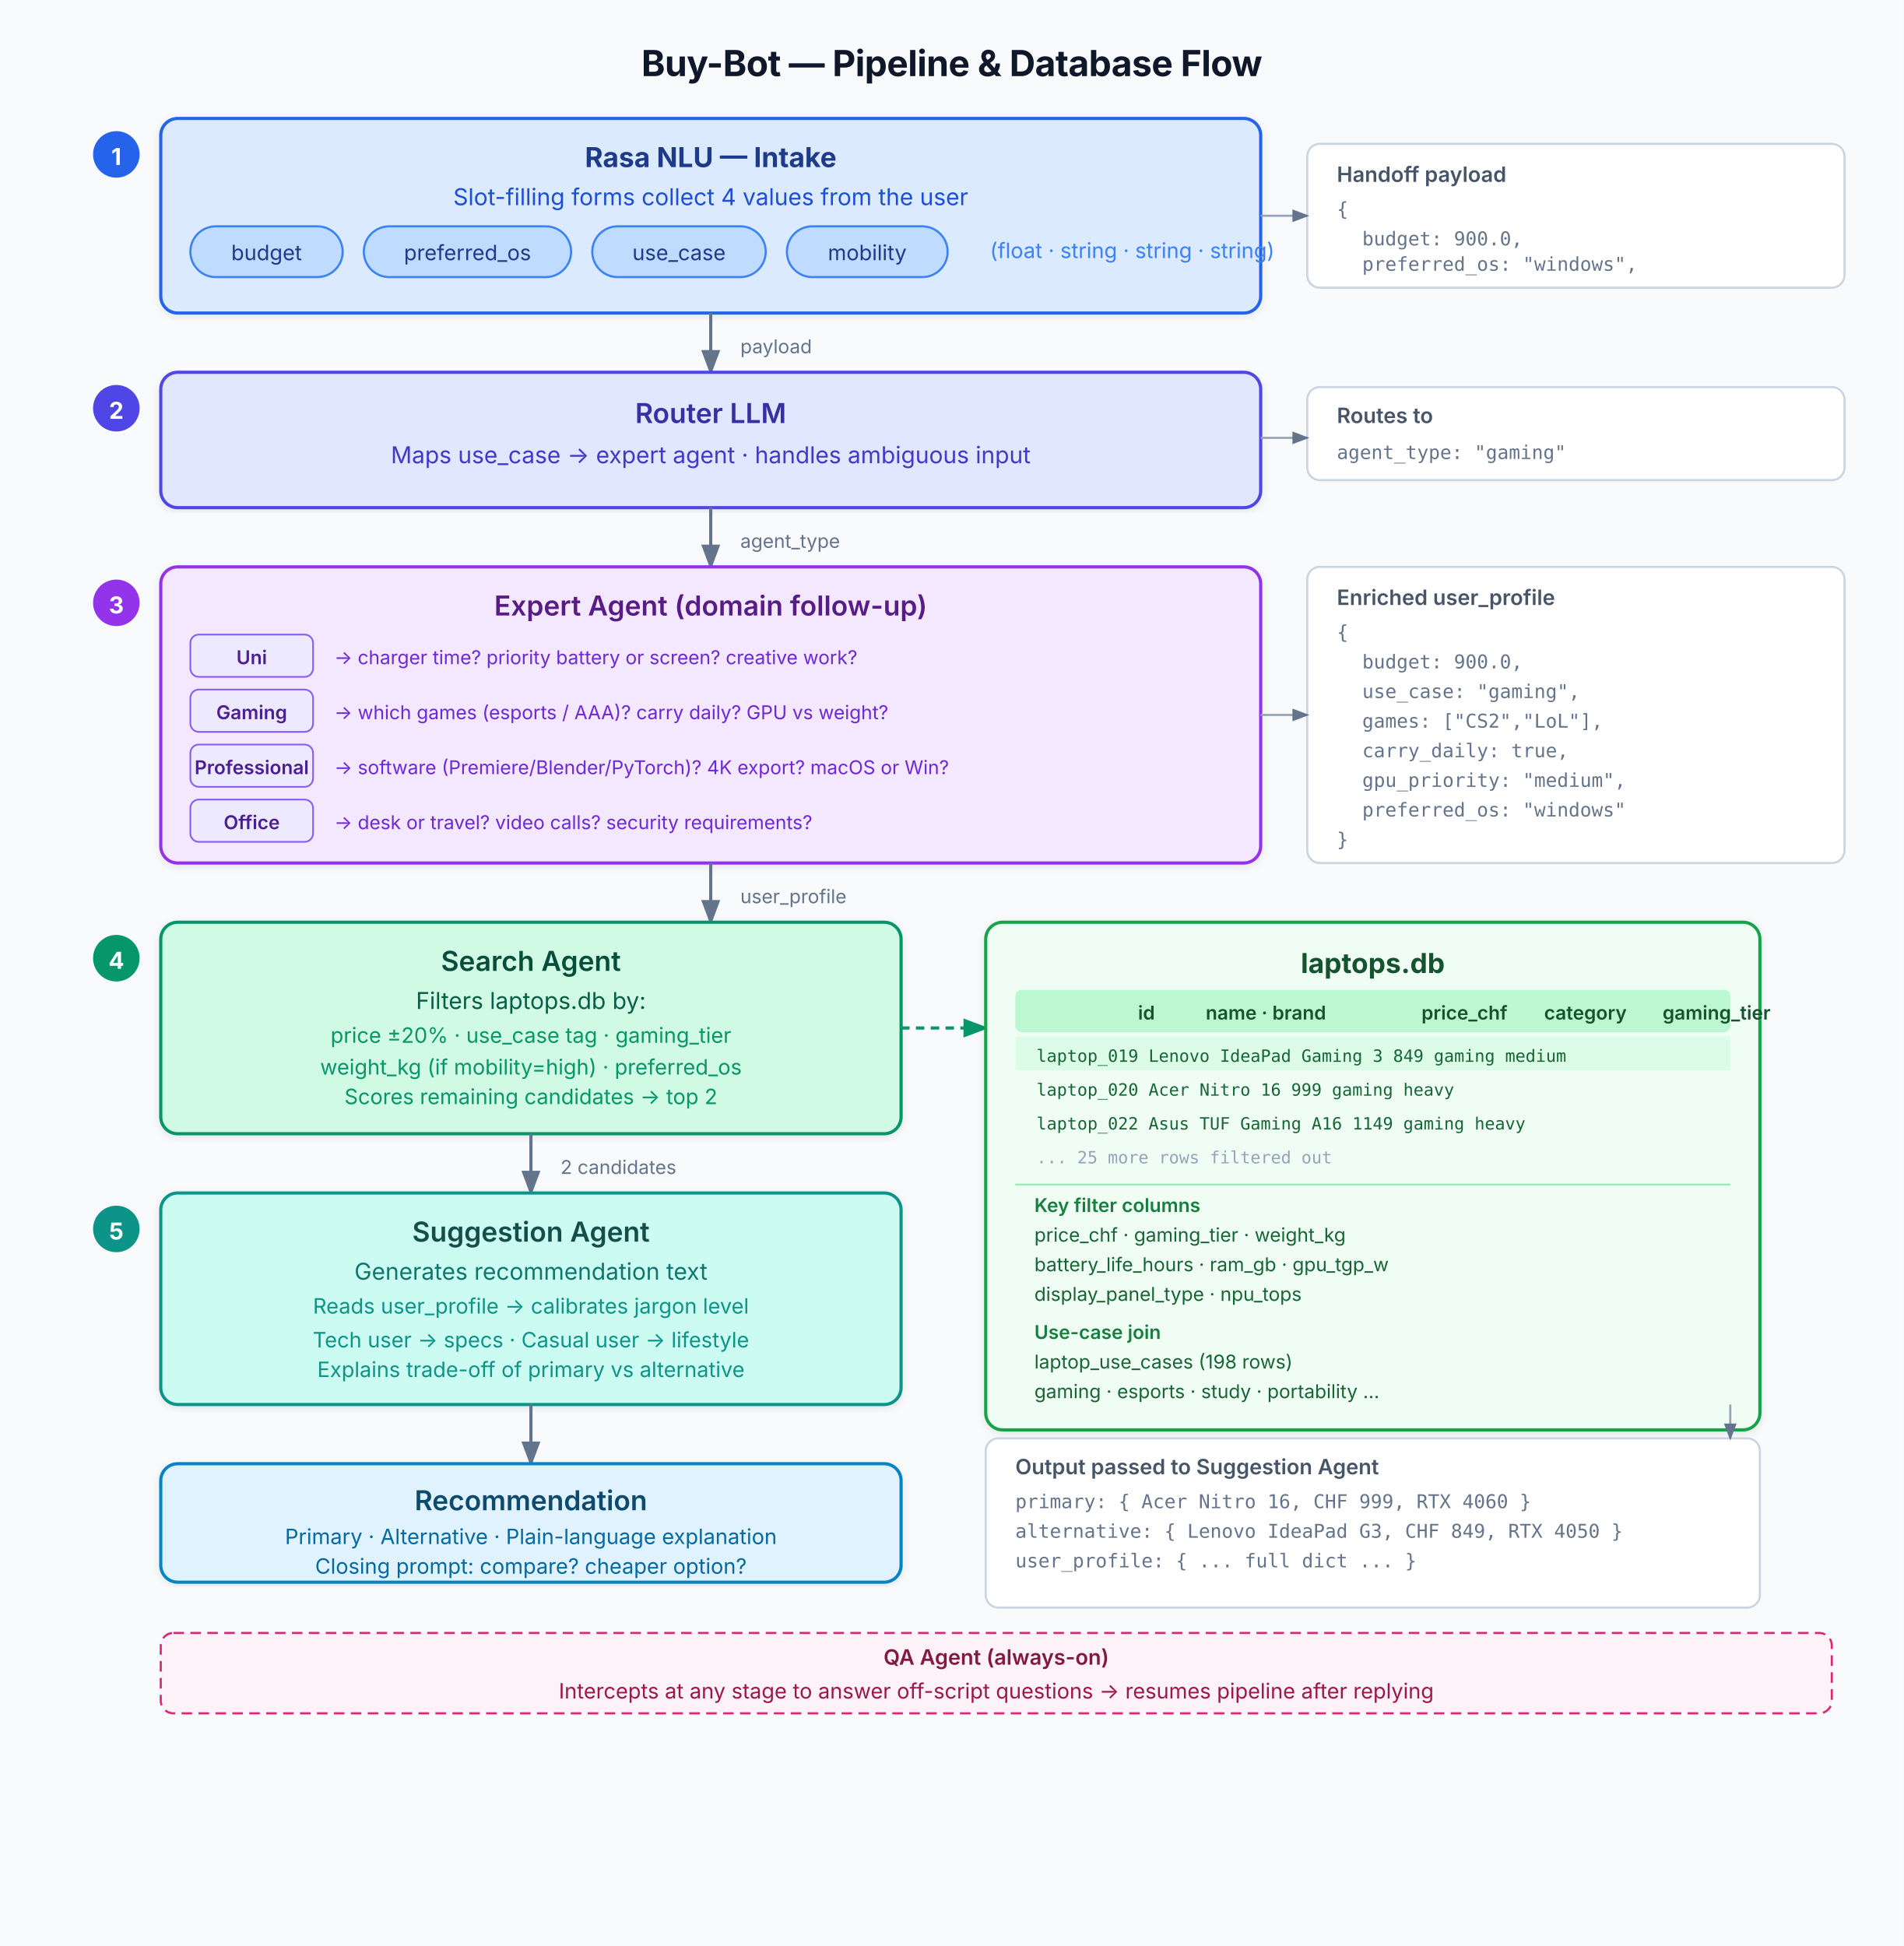
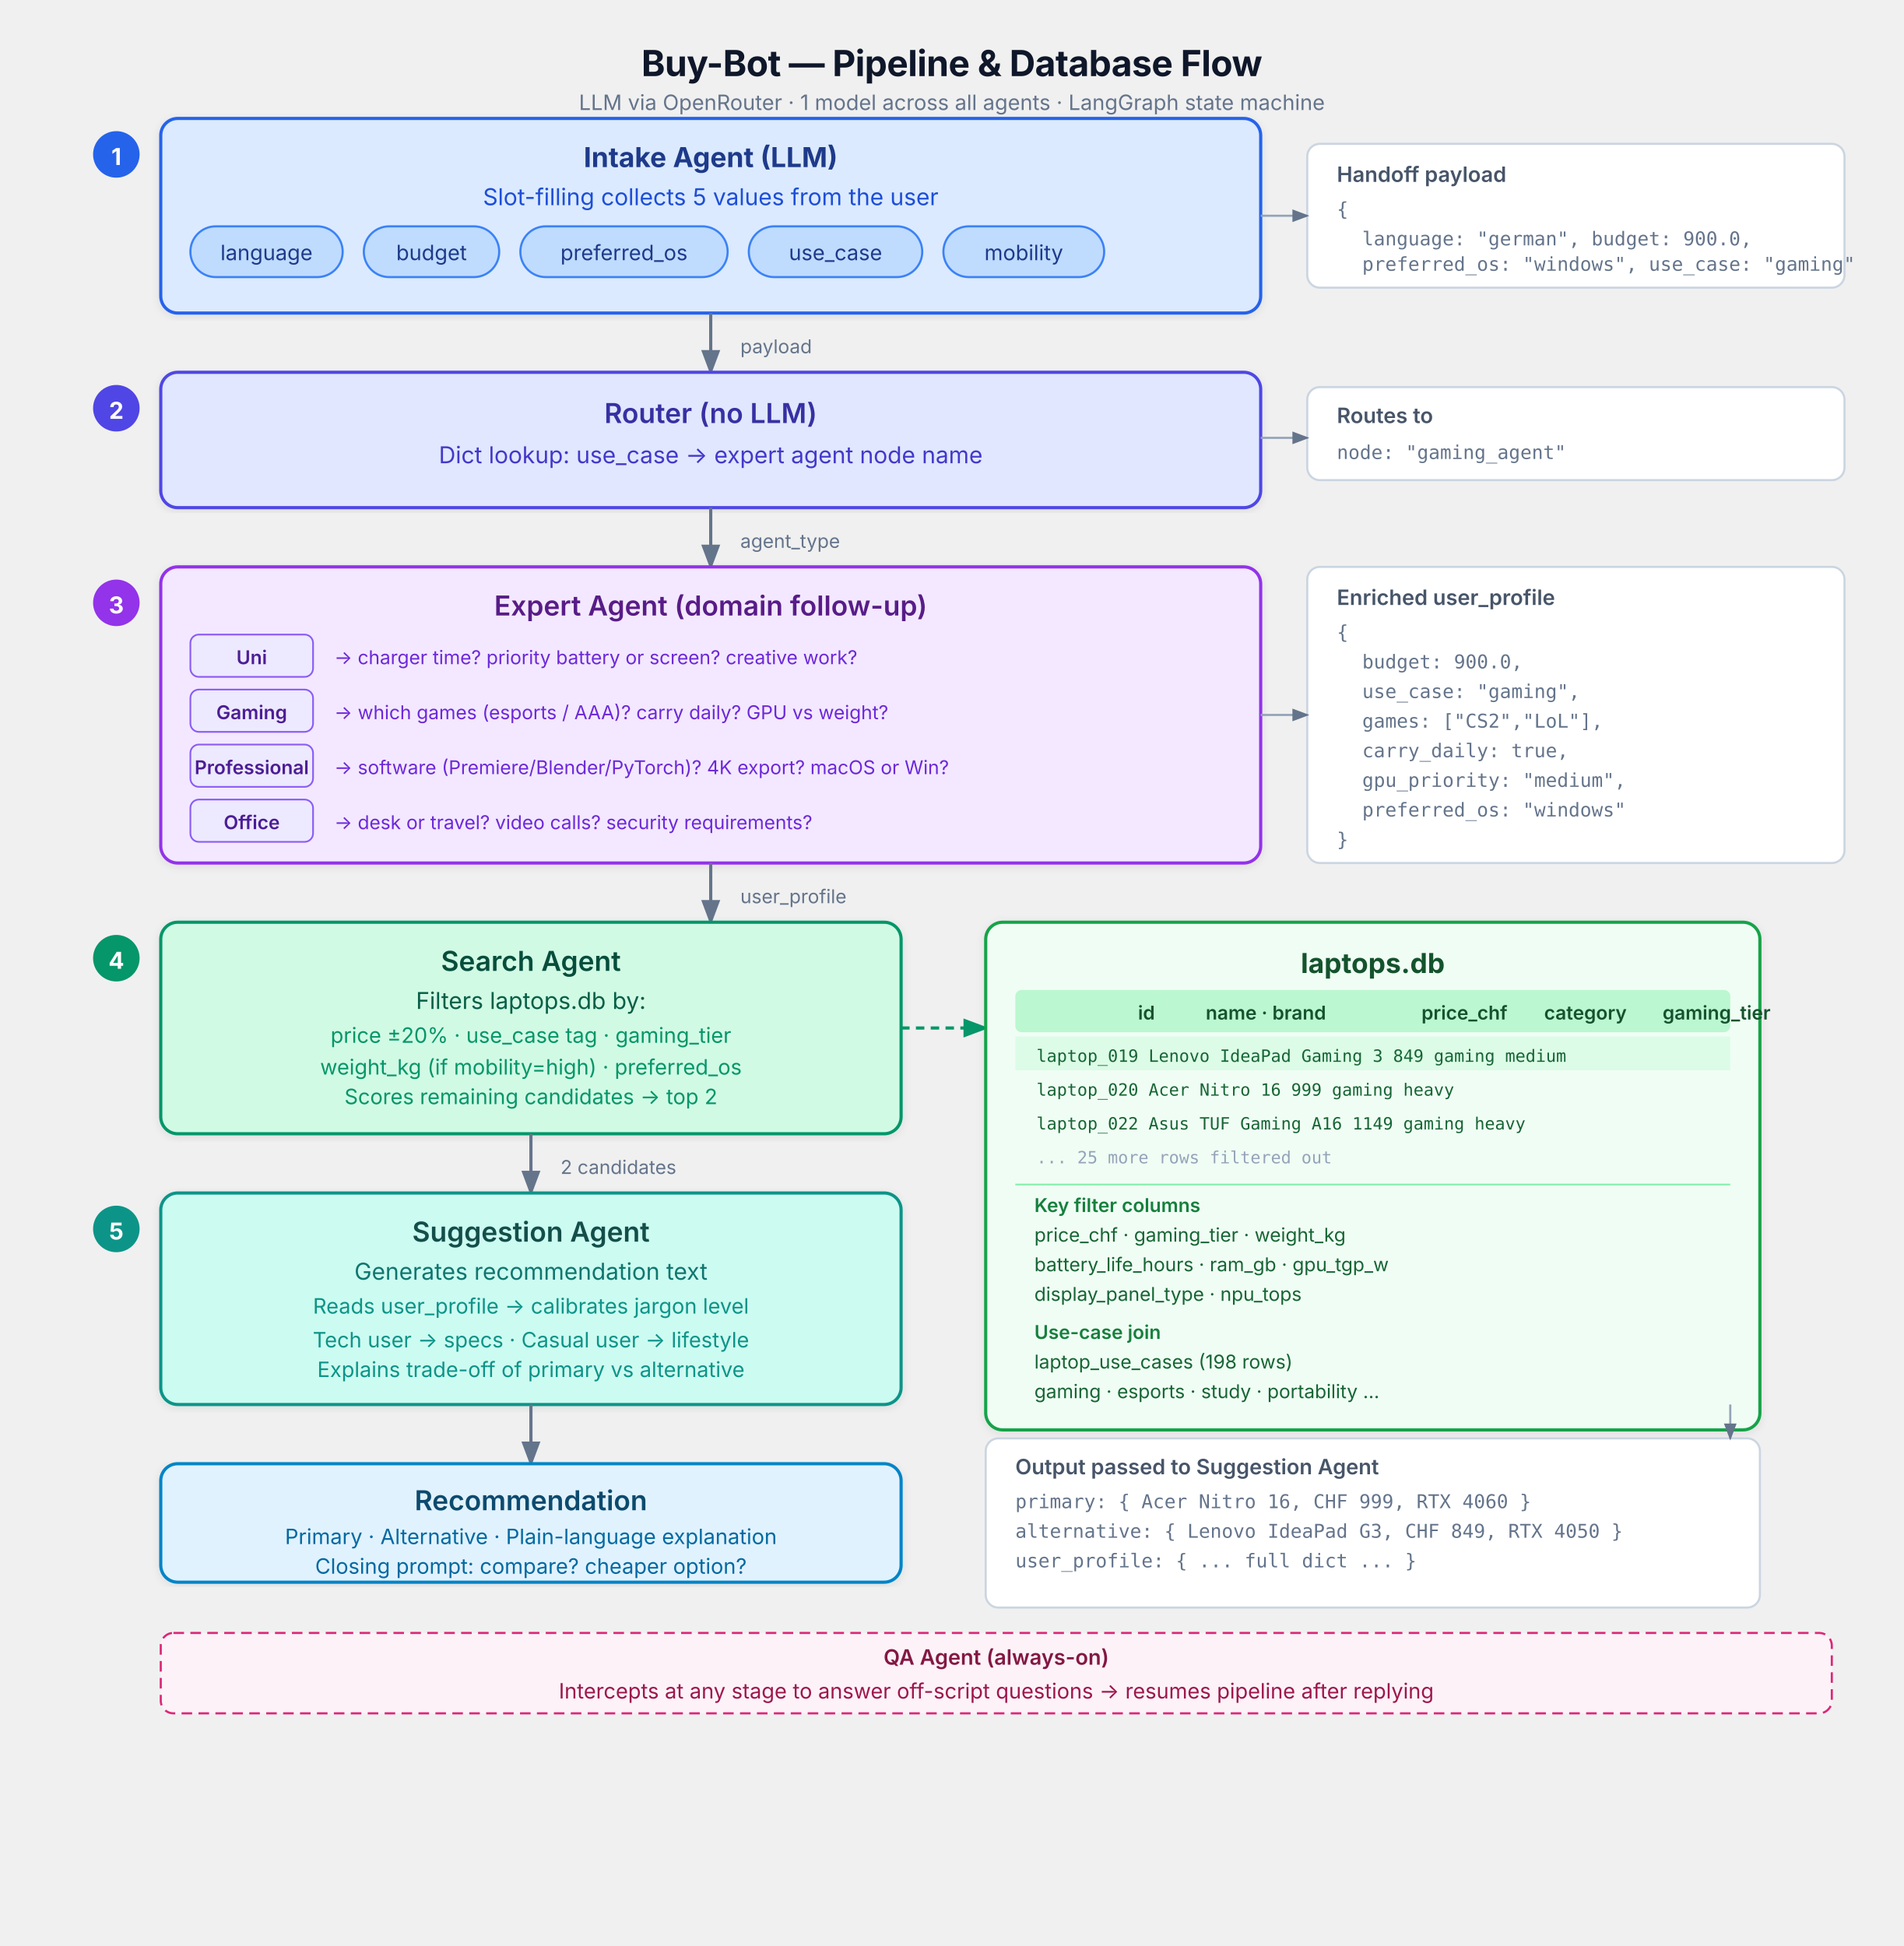
<svg xmlns="http://www.w3.org/2000/svg" width="900" height="920" viewBox="0 0 900 920" font-family="'Inter','Segoe UI',system-ui,sans-serif">
  <defs>
    <marker id="arr" markerWidth="8" markerHeight="6" refX="7" refY="3" orient="auto">
      <polygon points="0 0,8 3,0 6" fill="#64748b" />
    </marker>
    <marker id="arrGreen" markerWidth="8" markerHeight="6" refX="7" refY="3" orient="auto">
      <polygon points="0 0,8 3,0 6" fill="#059669" />
    </marker>
    <filter id="shadow" x="-4%" y="-4%" width="108%" height="108%">
      <feDropShadow dx="0" dy="1" stdDeviation="2" flood-color="#00000015" />
    </filter>
  </defs>
-   <rect width="900" height="920" fill="#f8fafc" />
+   <rect width="900" height="920" fill="none" />
  <text x="450" y="36" text-anchor="middle" font-size="17" font-weight="700" fill="#0f172a" letter-spacing="-0.2">Buy-Bot — Pipeline &amp; Database Flow</text>
+   <text x="450" y="52" text-anchor="middle" font-size="10" fill="#64748b">LLM via OpenRouter · 1 model across all agents · LangGraph state machine</text>
  <rect x="44" y="62" width="22" height="22" rx="11" fill="#2563eb" />
  <text x="55" y="78" text-anchor="middle" font-size="11" font-weight="700" fill="white">1</text>
  <rect x="76" y="56" width="520" height="92" rx="8" fill="#dbeafe" stroke="#2563eb" stroke-width="1.5" filter="url(#shadow)" />
-   <text x="336" y="79" text-anchor="middle" font-size="13" font-weight="700" fill="#1e3a8a">Rasa NLU — Intake</text>
-   <text x="336" y="97" text-anchor="middle" font-size="11" fill="#1d4ed8">Slot-filling forms collect 4 values from the user</text>
+   <text x="336" y="79" text-anchor="middle" font-size="13" font-weight="700" fill="#1e3a8a">Intake Agent (LLM)</text>
+   <text x="336" y="97" text-anchor="middle" font-size="11" fill="#1d4ed8">Slot-filling collects 5 values from the user</text>
  <rect x="90" y="107" width="72" height="24" rx="12" fill="#bfdbfe" stroke="#3b82f6" stroke-width="1" />
-   <text x="126" y="123" text-anchor="middle" font-size="10" fill="#1e3a8a">budget</text>
-   <rect x="172" y="107" width="98" height="24" rx="12" fill="#bfdbfe" stroke="#3b82f6" stroke-width="1" />
-   <text x="221" y="123" text-anchor="middle" font-size="10" fill="#1e3a8a">preferred_os</text>
-   <rect x="280" y="107" width="82" height="24" rx="12" fill="#bfdbfe" stroke="#3b82f6" stroke-width="1" />
-   <text x="321" y="123" text-anchor="middle" font-size="10" fill="#1e3a8a">use_case</text>
-   <rect x="372" y="107" width="76" height="24" rx="12" fill="#bfdbfe" stroke="#3b82f6" stroke-width="1" />
-   <text x="410" y="123" text-anchor="middle" font-size="10" fill="#1e3a8a">mobility</text>
-   <text x="468" y="122" font-size="10" fill="#3b82f6">(float · string · string · string)</text>
+   <text x="126" y="123" text-anchor="middle" font-size="10" fill="#1e3a8a">language</text>
+   <rect x="172" y="107" width="64" height="24" rx="12" fill="#bfdbfe" stroke="#3b82f6" stroke-width="1" />
+   <text x="204" y="123" text-anchor="middle" font-size="10" fill="#1e3a8a">budget</text>
+   <rect x="246" y="107" width="98" height="24" rx="12" fill="#bfdbfe" stroke="#3b82f6" stroke-width="1" />
+   <text x="295" y="123" text-anchor="middle" font-size="10" fill="#1e3a8a">preferred_os</text>
+   <rect x="354" y="107" width="82" height="24" rx="12" fill="#bfdbfe" stroke="#3b82f6" stroke-width="1" />
+   <text x="395" y="123" text-anchor="middle" font-size="10" fill="#1e3a8a">use_case</text>
+   <rect x="446" y="107" width="76" height="24" rx="12" fill="#bfdbfe" stroke="#3b82f6" stroke-width="1" />
+   <text x="484" y="123" text-anchor="middle" font-size="10" fill="#1e3a8a">mobility</text>
  <rect x="618" y="68" width="254" height="68" rx="6" fill="white" stroke="#cbd5e1" stroke-width="1" />
  <text x="632" y="86" font-size="10" font-weight="600" fill="#475569">Handoff payload</text>
  <text x="632" y="102" font-size="9" fill="#64748b" font-family="monospace">{</text>
-   <text x="644" y="116" font-size="9" fill="#64748b" font-family="monospace">budget: 900.0,</text>
-   <text x="644" y="128" font-size="9" fill="#64748b" font-family="monospace">preferred_os: "windows",</text>
+   <text x="644" y="116" font-size="9" fill="#64748b" font-family="monospace">language: "german",  budget: 900.0,</text>
+   <text x="644" y="128" font-size="9" fill="#64748b" font-family="monospace">preferred_os: "windows",  use_case: "gaming"</text>
  <line x1="596" y1="102" x2="618" y2="102" stroke="#94a3b8" stroke-width="1" marker-end="url(#arr)" />
  <line x1="336" y1="148" x2="336" y2="176" stroke="#64748b" stroke-width="1.5" marker-end="url(#arr)" />
  <text x="350" y="167" font-size="9" fill="#64748b">payload</text>
  <rect x="44" y="182" width="22" height="22" rx="11" fill="#4f46e5" />
  <text x="55" y="198" text-anchor="middle" font-size="11" font-weight="700" fill="white">2</text>
  <rect x="76" y="176" width="520" height="64" rx="8" fill="#e0e7ff" stroke="#4f46e5" stroke-width="1.5" filter="url(#shadow)" />
-   <text x="336" y="200" text-anchor="middle" font-size="13" font-weight="600" fill="#3730a3">Router LLM</text>
-   <text x="336" y="219" text-anchor="middle" font-size="11" fill="#4338ca">Maps use_case → expert agent · handles ambiguous input</text>
+   <text x="336" y="200" text-anchor="middle" font-size="13" font-weight="600" fill="#3730a3">Router (no LLM)</text>
+   <text x="336" y="219" text-anchor="middle" font-size="11" fill="#4338ca">Dict lookup: use_case → expert agent node name</text>
  <rect x="618" y="183" width="254" height="44" rx="6" fill="white" stroke="#cbd5e1" stroke-width="1" />
  <text x="632" y="200" font-size="10" font-weight="600" fill="#475569">Routes to</text>
-   <text x="632" y="217" font-size="9" fill="#64748b" font-family="monospace">agent_type: "gaming"</text>
+   <text x="632" y="217" font-size="9" fill="#64748b" font-family="monospace">node: "gaming_agent"</text>
  <line x1="596" y1="207" x2="618" y2="207" stroke="#94a3b8" stroke-width="1" marker-end="url(#arr)" />
  <line x1="336" y1="240" x2="336" y2="268" stroke="#64748b" stroke-width="1.5" marker-end="url(#arr)" />
  <text x="350" y="259" font-size="9" fill="#64748b">agent_type</text>
  <rect x="44" y="274" width="22" height="22" rx="11" fill="#9333ea" />
  <text x="55" y="290" text-anchor="middle" font-size="11" font-weight="700" fill="white">3</text>
  <rect x="76" y="268" width="520" height="140" rx="8" fill="#f3e8ff" stroke="#9333ea" stroke-width="1.5" filter="url(#shadow)" />
  <text x="336" y="291" text-anchor="middle" font-size="13" font-weight="600" fill="#581c87">Expert Agent  (domain follow-up)</text>
  <rect x="90" y="300" width="58" height="20" rx="4" fill="#ede9fe" stroke="#8b5cf6" stroke-width="0.8" />
  <text x="119" y="314" text-anchor="middle" font-size="9" font-weight="600" fill="#4c1d95">Uni</text>
  <text x="158" y="314" font-size="9" fill="#6d28d9">→ charger time? priority battery or screen? creative work?</text>
  <rect x="90" y="326" width="58" height="20" rx="4" fill="#ede9fe" stroke="#8b5cf6" stroke-width="0.8" />
  <text x="119" y="340" text-anchor="middle" font-size="9" font-weight="600" fill="#4c1d95">Gaming</text>
  <text x="158" y="340" font-size="9" fill="#6d28d9">→ which games (esports / AAA)? carry daily? GPU vs weight?</text>
  <rect x="90" y="352" width="58" height="20" rx="4" fill="#ede9fe" stroke="#8b5cf6" stroke-width="0.8" />
  <text x="119" y="366" text-anchor="middle" font-size="9" font-weight="600" fill="#4c1d95">Professional</text>
  <text x="158" y="366" font-size="9" fill="#6d28d9">→ software (Premiere/Blender/PyTorch)? 4K export? macOS or Win?</text>
  <rect x="90" y="378" width="58" height="20" rx="4" fill="#ede9fe" stroke="#8b5cf6" stroke-width="0.8" />
  <text x="119" y="392" text-anchor="middle" font-size="9" font-weight="600" fill="#4c1d95">Office</text>
  <text x="158" y="392" font-size="9" fill="#6d28d9">→ desk or travel? video calls? security requirements?</text>
  <rect x="618" y="268" width="254" height="140" rx="6" fill="white" stroke="#cbd5e1" stroke-width="1" />
  <text x="632" y="286" font-size="10" font-weight="600" fill="#475569">Enriched user_profile</text>
  <text x="632" y="302" font-size="9" fill="#64748b" font-family="monospace">{</text>
  <text x="644" y="316" font-size="9" fill="#64748b" font-family="monospace">budget: 900.0,</text>
  <text x="644" y="330" font-size="9" fill="#64748b" font-family="monospace">use_case: "gaming",</text>
  <text x="644" y="344" font-size="9" fill="#64748b" font-family="monospace">games: ["CS2","LoL"],</text>
  <text x="644" y="358" font-size="9" fill="#64748b" font-family="monospace">carry_daily: true,</text>
  <text x="644" y="372" font-size="9" fill="#64748b" font-family="monospace">gpu_priority: "medium",</text>
  <text x="644" y="386" font-size="9" fill="#64748b" font-family="monospace">preferred_os: "windows"</text>
  <text x="632" y="400" font-size="9" fill="#64748b" font-family="monospace">}</text>
  <line x1="596" y1="338" x2="618" y2="338" stroke="#94a3b8" stroke-width="1" marker-end="url(#arr)" />
  <line x1="336" y1="408" x2="336" y2="436" stroke="#64748b" stroke-width="1.5" marker-end="url(#arr)" />
  <text x="350" y="427" font-size="9" fill="#64748b">user_profile</text>
  <rect x="44" y="442" width="22" height="22" rx="11" fill="#059669" />
  <text x="55" y="458" text-anchor="middle" font-size="11" font-weight="700" fill="white">4</text>
  <rect x="76" y="436" width="350" height="100" rx="8" fill="#d1fae5" stroke="#059669" stroke-width="1.5" filter="url(#shadow)" />
  <text x="251" y="459" text-anchor="middle" font-size="13" font-weight="600" fill="#064e3b">Search Agent</text>
  <text x="251" y="477" text-anchor="middle" font-size="11" fill="#065f46">Filters laptops.db by:</text>
  <text x="251" y="493" text-anchor="middle" font-size="10" fill="#059669">price  ±20% · use_case tag · gaming_tier</text>
  <text x="251" y="508" text-anchor="middle" font-size="10" fill="#059669">weight_kg (if mobility=high) · preferred_os</text>
  <text x="251" y="522" text-anchor="middle" font-size="10" fill="#059669">Scores remaining candidates → top 2</text>
  <line x1="426" y1="486" x2="466" y2="486" stroke="#059669" stroke-width="1.5" stroke-dasharray="4,3" marker-end="url(#arrGreen)" />
  <rect x="466" y="436" width="366" height="240" rx="8" fill="#f0fdf4" stroke="#16a34a" stroke-width="1.5" filter="url(#shadow)" />
  <text x="649" y="460" text-anchor="middle" font-size="13" font-weight="700" fill="#14532d">laptops.db</text>
  <rect x="480" y="468" width="338" height="20" rx="3" fill="#bbf7d0" />
  <text x="538" y="482" font-size="9" font-weight="600" fill="#14532d">id</text>
  <text x="570" y="482" font-size="9" font-weight="600" fill="#14532d">name · brand</text>
  <text x="672" y="482" font-size="9" font-weight="600" fill="#14532d">price_chf</text>
  <text x="730" y="482" font-size="9" font-weight="600" fill="#14532d">category</text>
  <text x="786" y="482" font-size="9" font-weight="600" fill="#14532d">gaming_tier</text>
  <rect x="480" y="490" width="338" height="16" rx="0" fill="#dcfce7" />
  <text x="490" y="502" font-size="8" fill="#166534" font-family="monospace">laptop_019  Lenovo IdeaPad Gaming 3   849   gaming    medium</text>
  <text x="490" y="518" font-size="8" fill="#166534" font-family="monospace">laptop_020  Acer Nitro 16              999   gaming    heavy</text>
  <text x="490" y="534" font-size="8" fill="#166534" font-family="monospace">laptop_022  Asus TUF Gaming A16       1149   gaming    heavy</text>
  <text x="490" y="550" font-size="8" fill="#94a3b8" font-family="monospace">...  25 more rows filtered out</text>
  <line x1="480" y1="560" x2="818" y2="560" stroke="#86efac" stroke-width="0.8" />
  <text x="489" y="573" font-size="9" font-weight="600" fill="#15803d">Key filter columns</text>
  <text x="489" y="587" font-size="9" fill="#166534">price_chf · gaming_tier · weight_kg</text>
  <text x="489" y="601" font-size="9" fill="#166534">battery_life_hours · ram_gb · gpu_tgp_w</text>
  <text x="489" y="615" font-size="9" fill="#166534">display_panel_type · npu_tops</text>
  <text x="489" y="633" font-size="9" font-weight="600" fill="#15803d">Use-case join</text>
  <text x="489" y="647" font-size="9" fill="#166534">laptop_use_cases  (198 rows)</text>
  <text x="489" y="661" font-size="9" fill="#166534">gaming · esports · study · portability …</text>
  <rect x="618" y="436" width="0" height="0" />
  <line x1="251" y1="536" x2="251" y2="564" stroke="#64748b" stroke-width="1.5" marker-end="url(#arr)" />
  <text x="265" y="555" font-size="9" fill="#64748b">2 candidates</text>
  <rect x="44" y="570" width="22" height="22" rx="11" fill="#0d9488" />
  <text x="55" y="586" text-anchor="middle" font-size="11" font-weight="700" fill="white">5</text>
  <rect x="76" y="564" width="350" height="100" rx="8" fill="#ccfbf1" stroke="#0d9488" stroke-width="1.5" filter="url(#shadow)" />
  <text x="251" y="587" text-anchor="middle" font-size="13" font-weight="600" fill="#134e4a">Suggestion Agent</text>
  <text x="251" y="605" text-anchor="middle" font-size="11" fill="#0f766e">Generates recommendation text</text>
  <text x="251" y="621" text-anchor="middle" font-size="10" fill="#0d9488">Reads user_profile → calibrates jargon level</text>
  <text x="251" y="637" text-anchor="middle" font-size="10" fill="#0d9488">Tech user → specs · Casual user → lifestyle</text>
  <text x="251" y="651" text-anchor="middle" font-size="10" fill="#0d9488">Explains trade-off of primary vs alternative</text>
  <rect x="466" y="680" width="366" height="80" rx="6" fill="white" stroke="#cbd5e1" stroke-width="1" />
  <text x="480" y="697" font-size="10" font-weight="600" fill="#475569">Output passed to Suggestion Agent</text>
  <text x="480" y="713" font-size="9" fill="#64748b" font-family="monospace">primary:     { Acer Nitro 16, CHF 999, RTX 4060 }</text>
  <text x="480" y="727" font-size="9" fill="#64748b" font-family="monospace">alternative: { Lenovo IdeaPad G3, CHF 849, RTX 4050 }</text>
  <text x="480" y="741" font-size="9" fill="#64748b" font-family="monospace">user_profile: { ... full dict ... }</text>
  <line x1="818" y1="664" x2="818" y2="680" stroke="#94a3b8" stroke-width="1" marker-end="url(#arr)" />
  <line x1="251" y1="664" x2="251" y2="692" stroke="#64748b" stroke-width="1.5" marker-end="url(#arr)" />
  <rect x="76" y="692" width="350" height="56" rx="8" fill="#e0f2fe" stroke="#0284c7" stroke-width="1.5" filter="url(#shadow)" />
  <text x="251" y="714" text-anchor="middle" font-size="13" font-weight="600" fill="#0c4a6e">Recommendation</text>
  <text x="251" y="730" text-anchor="middle" font-size="10" fill="#0369a1">Primary · Alternative · Plain-language explanation</text>
  <text x="251" y="744" text-anchor="middle" font-size="10" fill="#0369a1">Closing prompt: compare? cheaper option?</text>
  <rect x="76" y="772" width="790" height="38" rx="6" fill="#fdf2f8" stroke="#db2777" stroke-width="1" stroke-dasharray="5,3" />
  <text x="471" y="787" text-anchor="middle" font-size="10" font-weight="600" fill="#831843">QA Agent (always-on)</text>
  <text x="471" y="803" text-anchor="middle" font-size="10" fill="#9d174d">Intercepts at any stage to answer off-script questions → resumes pipeline after replying</text>
</svg>
